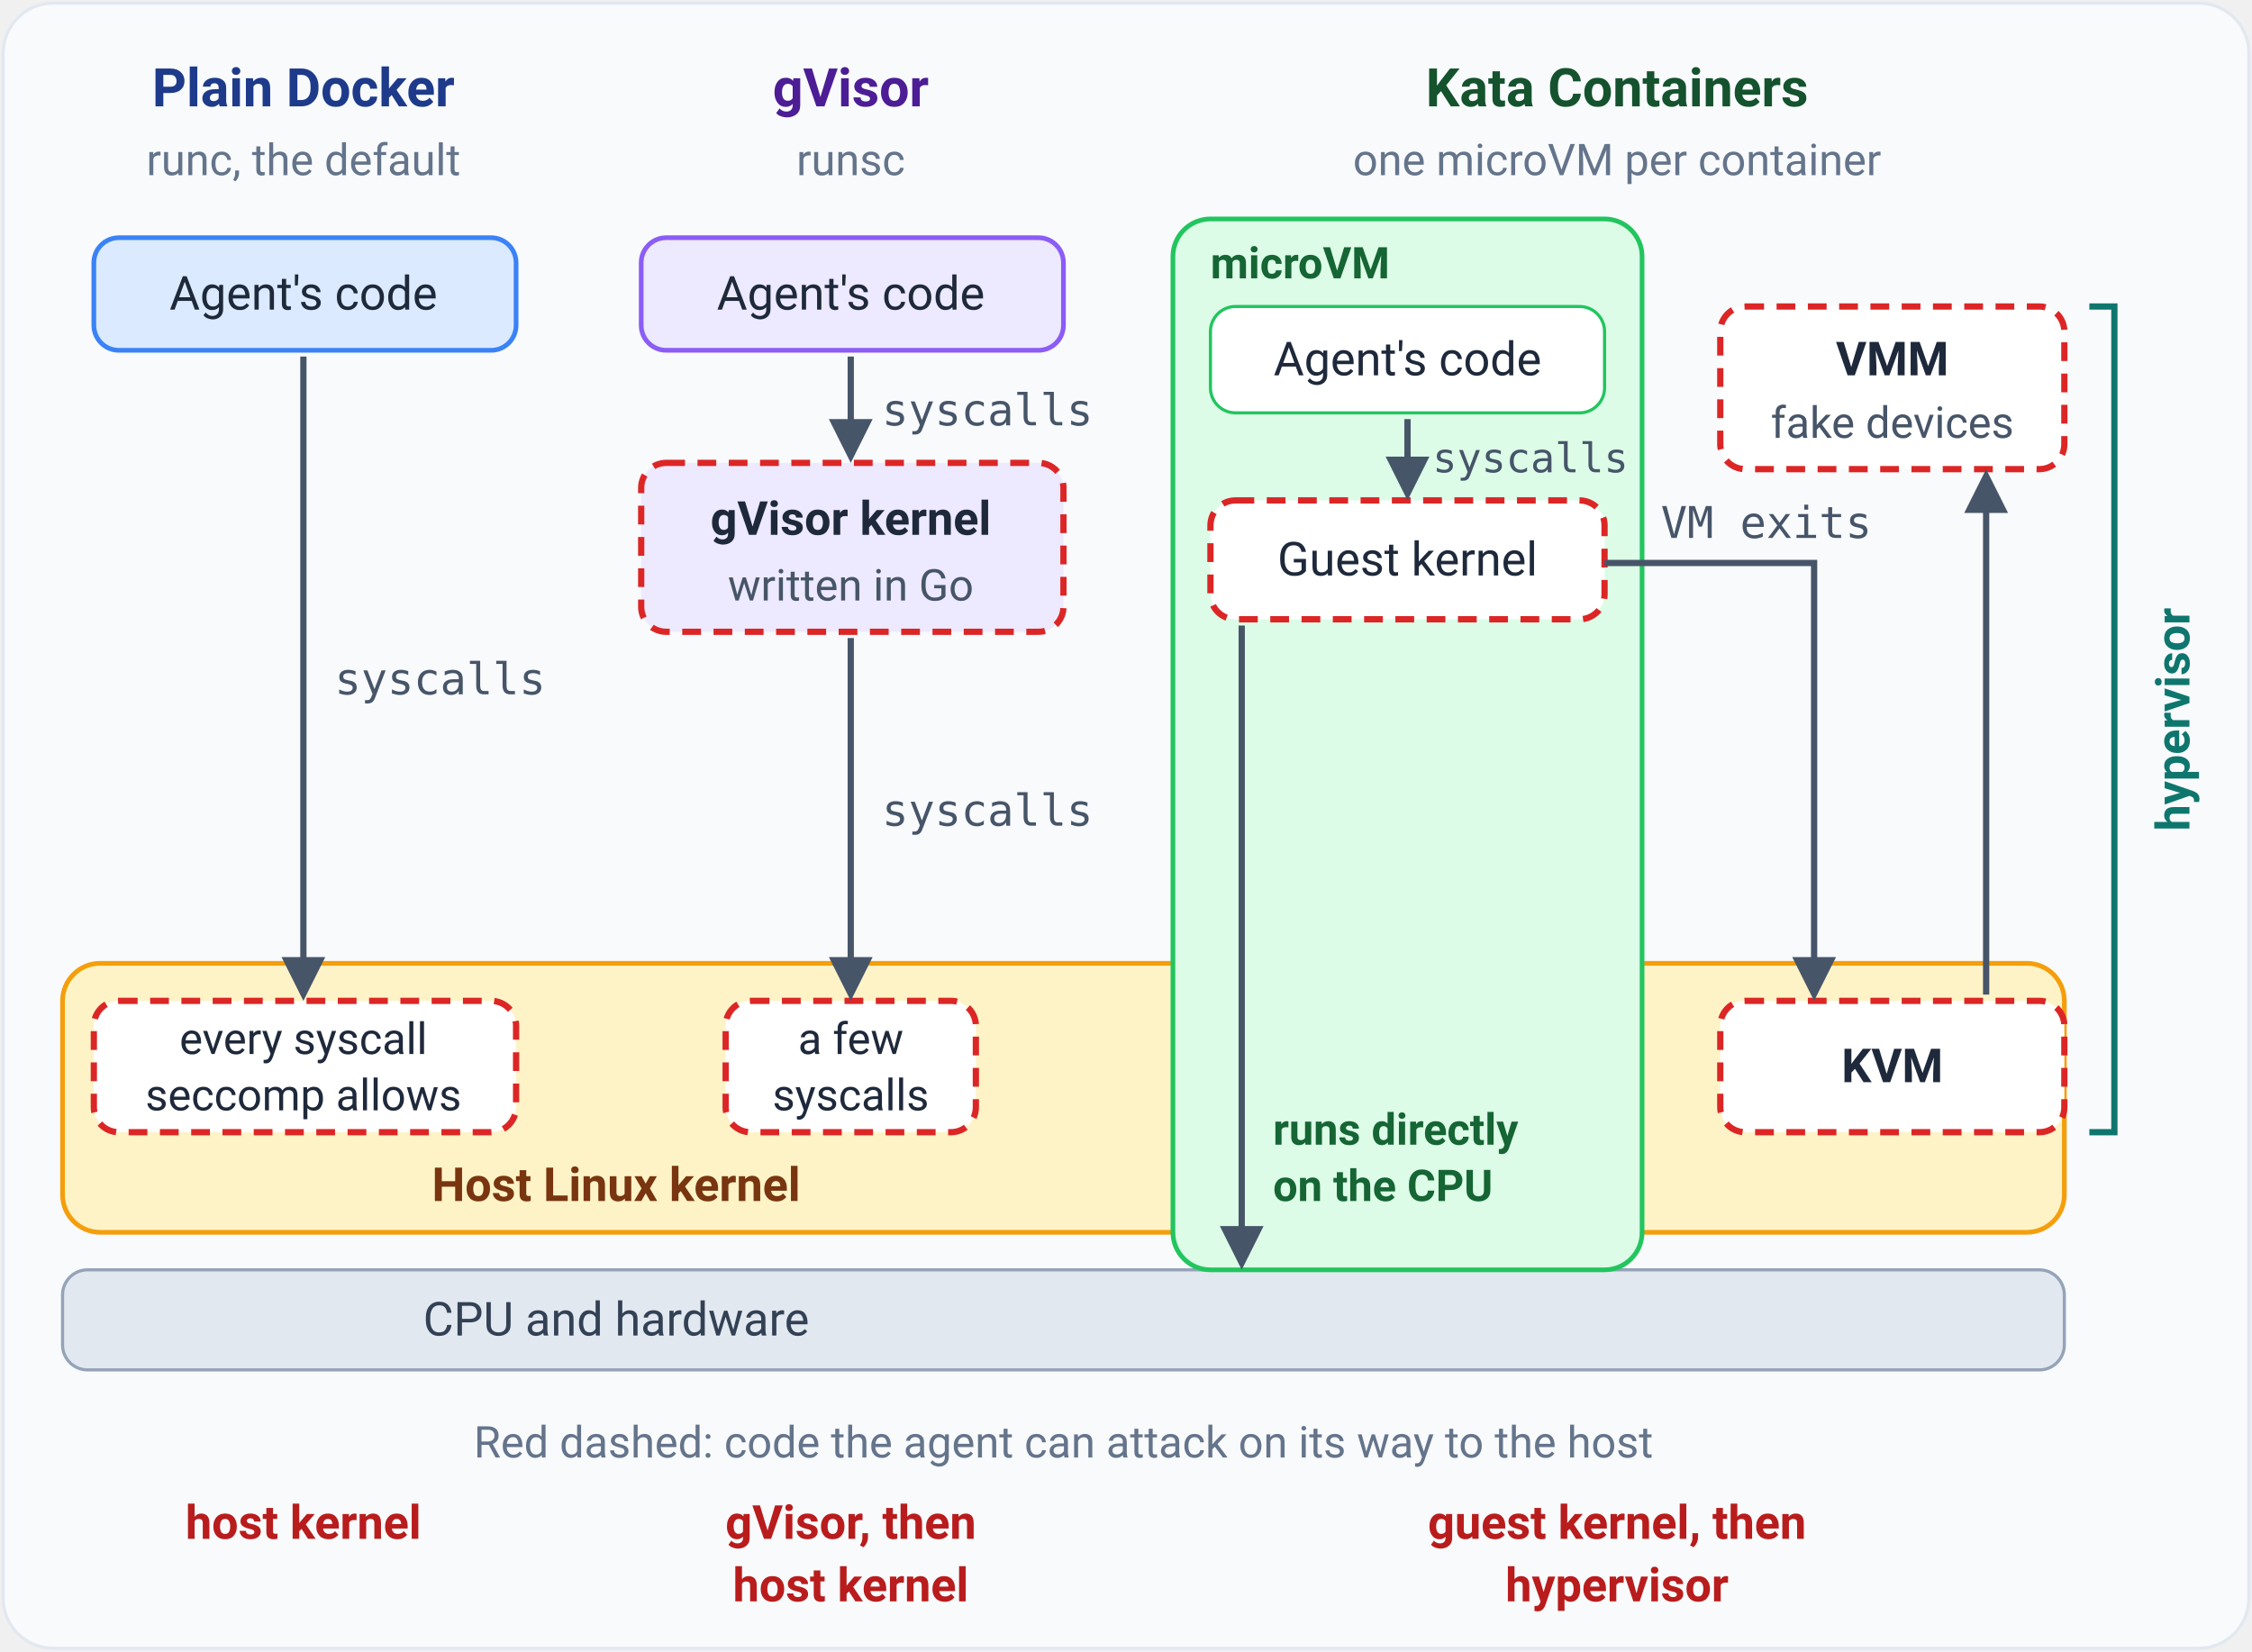
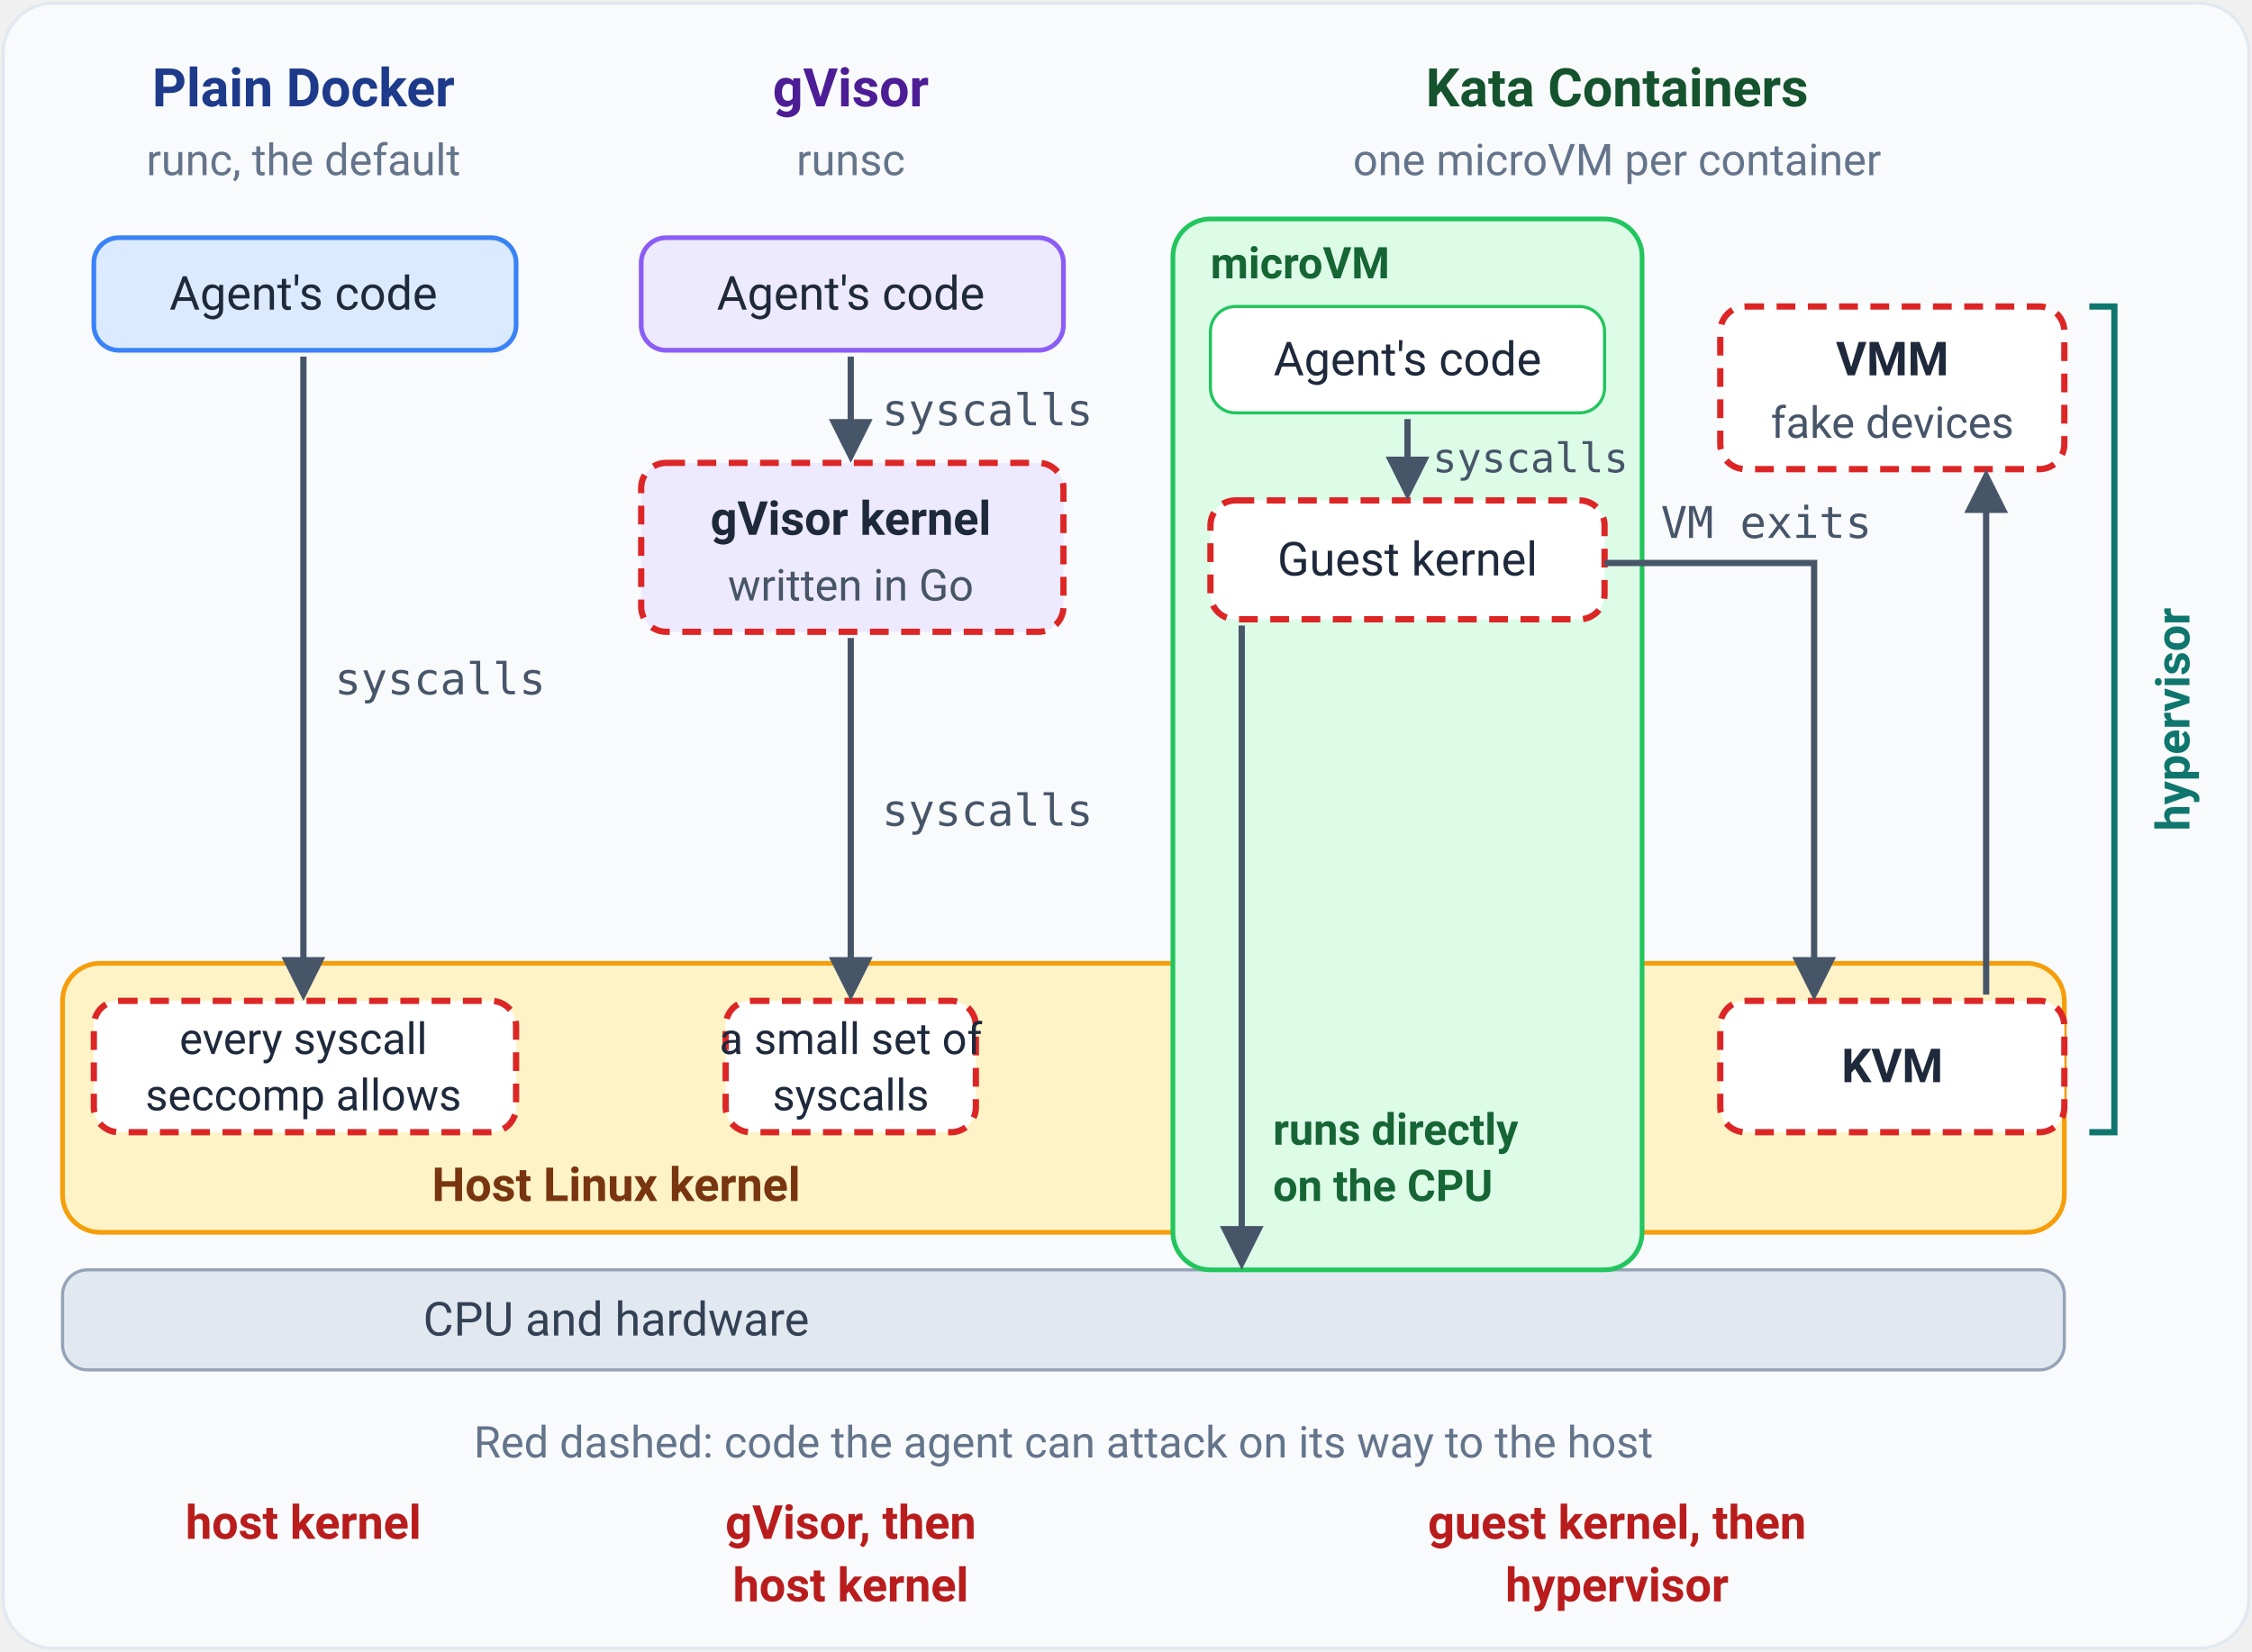
- <svg xmlns="http://www.w3.org/2000/svg" viewBox="0 0 720 528" width="720" height="528" font-family="system-ui, -apple-system, 'Segoe UI', Roboto, sans-serif" role="img" aria-label="Three stacks side by side. Plain Docker: the agent's code makes syscalls straight into the host kernel, so the usual way out is a host kernel bug, reached through any syscall seccomp allows. gVisor: the agent's code makes syscalls into gVisor's own kernel, written in Go, which makes a few syscalls to the host kernel, so the usual way out is a gVisor bug and then a host kernel bug. Kata Containers: the agent's code runs on a guest kernel inside a microVM, and the CPU runs that guest kernel directly, next to the host kernel instead of on top of it. When the guest needs a device, a VM exit hands control to the KVM module in the host kernel, which passes the request up to the VMM, a normal program on the host that fakes the device. The VMM and KVM together are the hypervisor, so the usual way out is a guest kernel bug and then a hypervisor bug.">
+ <svg xmlns="http://www.w3.org/2000/svg" viewBox="0 0 720 528" width="720" height="528" font-family="system-ui, -apple-system, 'Segoe UI', Roboto, sans-serif" role="img" aria-label="Three stacks side by side. Plain Docker: the agent's code makes syscalls straight into the host kernel, so the usual way out is a host kernel bug, reached through any syscall seccomp allows. gVisor: the agent's code makes syscalls into gVisor's own kernel, written in Go, which makes a small set of syscalls to the host kernel, so the usual way out is a gVisor bug and then a host kernel bug. Kata Containers: the agent's code runs on a guest kernel inside a microVM, and the CPU runs that guest kernel directly, next to the host kernel instead of on top of it. When the guest needs a device, a VM exit hands control to the KVM module in the host kernel, which passes the request up to the VMM, a normal program on the host that fakes the device. The VMM and KVM together are the hypervisor, so the usual way out is a guest kernel bug and then a hypervisor bug.">
  <defs>
    <marker id="arr" viewBox="0 0 10 10" refX="5" refY="5" markerWidth="7" markerHeight="7" orient="auto-start-reverse">
      <path d="M0,0 L10,5 L0,10 z" fill="#475569" />
    </marker>
  </defs>
  <rect x="1" y="1" width="718" height="526" rx="16" fill="#f8fafc" stroke="#e2e8f0" />
  <g text-anchor="middle">
    <text x="97" y="34" font-size="17" font-weight="700" fill="#1e3a8a">Plain Docker</text>
    <text x="97" y="56" font-size="14" fill="#64748b">runc, the default</text>
    <text x="272" y="34" font-size="17" font-weight="700" fill="#4c1d95">gVisor</text>
    <text x="272" y="56" font-size="14" fill="#64748b">runsc</text>
    <text x="517" y="34" font-size="17" font-weight="700" fill="#14532d">Kata Containers</text>
    <text x="517" y="56" font-size="14" fill="#64748b">one microVM per container</text>
  </g>
  <rect x="20" y="308" width="640" height="86" rx="12" fill="#fef3c7" stroke="#f59e0b" stroke-width="1.5" />
  <text x="197" y="384" text-anchor="middle" font-size="15" font-weight="700" fill="#78350f">Host Linux kernel</text>
  <rect x="20" y="406" width="640" height="32" rx="8" fill="#e2e8f0" stroke="#94a3b8" />
  <text x="197" y="427" text-anchor="middle" font-size="15" fill="#334155">CPU and hardware</text>
  <g stroke-width="2" stroke-dasharray="6 4">
    <rect x="30" y="76" width="135" height="36" rx="8" fill="#dbeafe" stroke="#3b82f6" stroke-width="1.5" stroke-dasharray="none" />
    <rect x="30" y="320" width="135" height="42" rx="8" fill="#ffffff" stroke="#dc2626" />
    <rect x="205" y="76" width="135" height="36" rx="8" fill="#ede9fe" stroke="#8b5cf6" stroke-width="1.5" stroke-dasharray="none" />
    <rect x="205" y="148" width="135" height="54" rx="8" fill="#ede9fe" stroke="#dc2626" />
    <rect x="232" y="320" width="80" height="42" rx="8" fill="#ffffff" stroke="#dc2626" />
    <rect x="375" y="70" width="150" height="336" rx="12" fill="#dcfce7" stroke="#22c55e" stroke-width="1.5" stroke-dasharray="none" />
    <rect x="387" y="98" width="126" height="34" rx="8" fill="#ffffff" stroke="#22c55e" stroke-width="1" stroke-dasharray="none" />
    <rect x="387" y="160" width="126" height="38" rx="8" fill="#ffffff" stroke="#dc2626" />
    <rect x="550" y="98" width="110" height="52" rx="8" fill="#ffffff" stroke="#dc2626" />
    <rect x="550" y="320" width="110" height="42" rx="8" fill="#ffffff" stroke="#dc2626" />
  </g>
  <g stroke="#475569" stroke-width="2" fill="none" marker-end="url(#arr)">
    <line x1="97" y1="114" x2="97" y2="313" />
    <line x1="272" y1="114" x2="272" y2="141" />
    <line x1="272" y1="204" x2="272" y2="313" />
    <line x1="450" y1="134" x2="450" y2="153" />
    <line x1="397" y1="200" x2="397" y2="399" />
    <path d="M513,180 H580 V313" />
    <line x1="635" y1="318" x2="635" y2="157" />
  </g>
  <g font-size="14" fill="#475569" font-family="ui-monospace, SFMono-Regular, Menlo, monospace">
    <text x="107" y="222">syscalls</text>
    <text x="282" y="136">syscalls</text>
    <text x="282" y="264">syscalls</text>
    <text x="458" y="151" font-size="13">syscalls</text>
    <text x="531" y="172">VM exits</text>
  </g>
  <g text-anchor="middle" fill="#1e293b">
    <text x="97" y="99" font-size="15">Agent's code</text>
    <text x="97" y="337" font-size="14">every syscall</text>
    <text x="97" y="355" font-size="14">seccomp allows</text>
    <text x="272" y="99" font-size="15">Agent's code</text>
    <text x="272" y="171" font-size="15" font-weight="600">gVisor kernel</text>
    <text x="272" y="192" font-size="14" fill="#475569">written in Go</text>
-     <text x="272" y="337" font-size="14">a few</text>
+     <text x="272" y="337" font-size="14">a small set of</text>
    <text x="272" y="355" font-size="14">syscalls</text>
    <text x="450" y="120" font-size="15">Agent's code</text>
    <text x="450" y="184" font-size="15">Guest kernel</text>
    <text x="605" y="120" font-size="15" font-weight="600">VMM</text>
    <text x="605" y="140" font-size="14" fill="#475569">fake devices</text>
    <text x="605" y="346" font-size="15" font-weight="600">KVM</text>
  </g>
  <text x="387" y="89" font-size="14" font-weight="600" fill="#166534">microVM</text>
  <g font-size="14" font-weight="600" fill="#166534">
    <text x="407" y="366">runs directly</text>
    <text x="407" y="384">on the CPU</text>
  </g>
  <path d="M668,98 h8 v264 h-8" fill="none" stroke="#0f766e" stroke-width="2" />
  <text transform="translate(700,230) rotate(-90)" text-anchor="middle" font-size="15" font-weight="700" fill="#0f766e">hypervisor</text>
  <text x="340" y="466" text-anchor="middle" font-size="14" fill="#64748b">Red dashed: code the agent can attack on its way to the host</text>
  <g text-anchor="middle" font-size="15" font-weight="600" fill="#b91c1c">
    <text x="97" y="492">host kernel</text>
    <text x="272" y="492">gVisor, then</text>
    <text x="272" y="512">host kernel</text>
    <text x="517" y="492">guest kernel, then</text>
    <text x="517" y="512">hypervisor</text>
  </g>
</svg>
